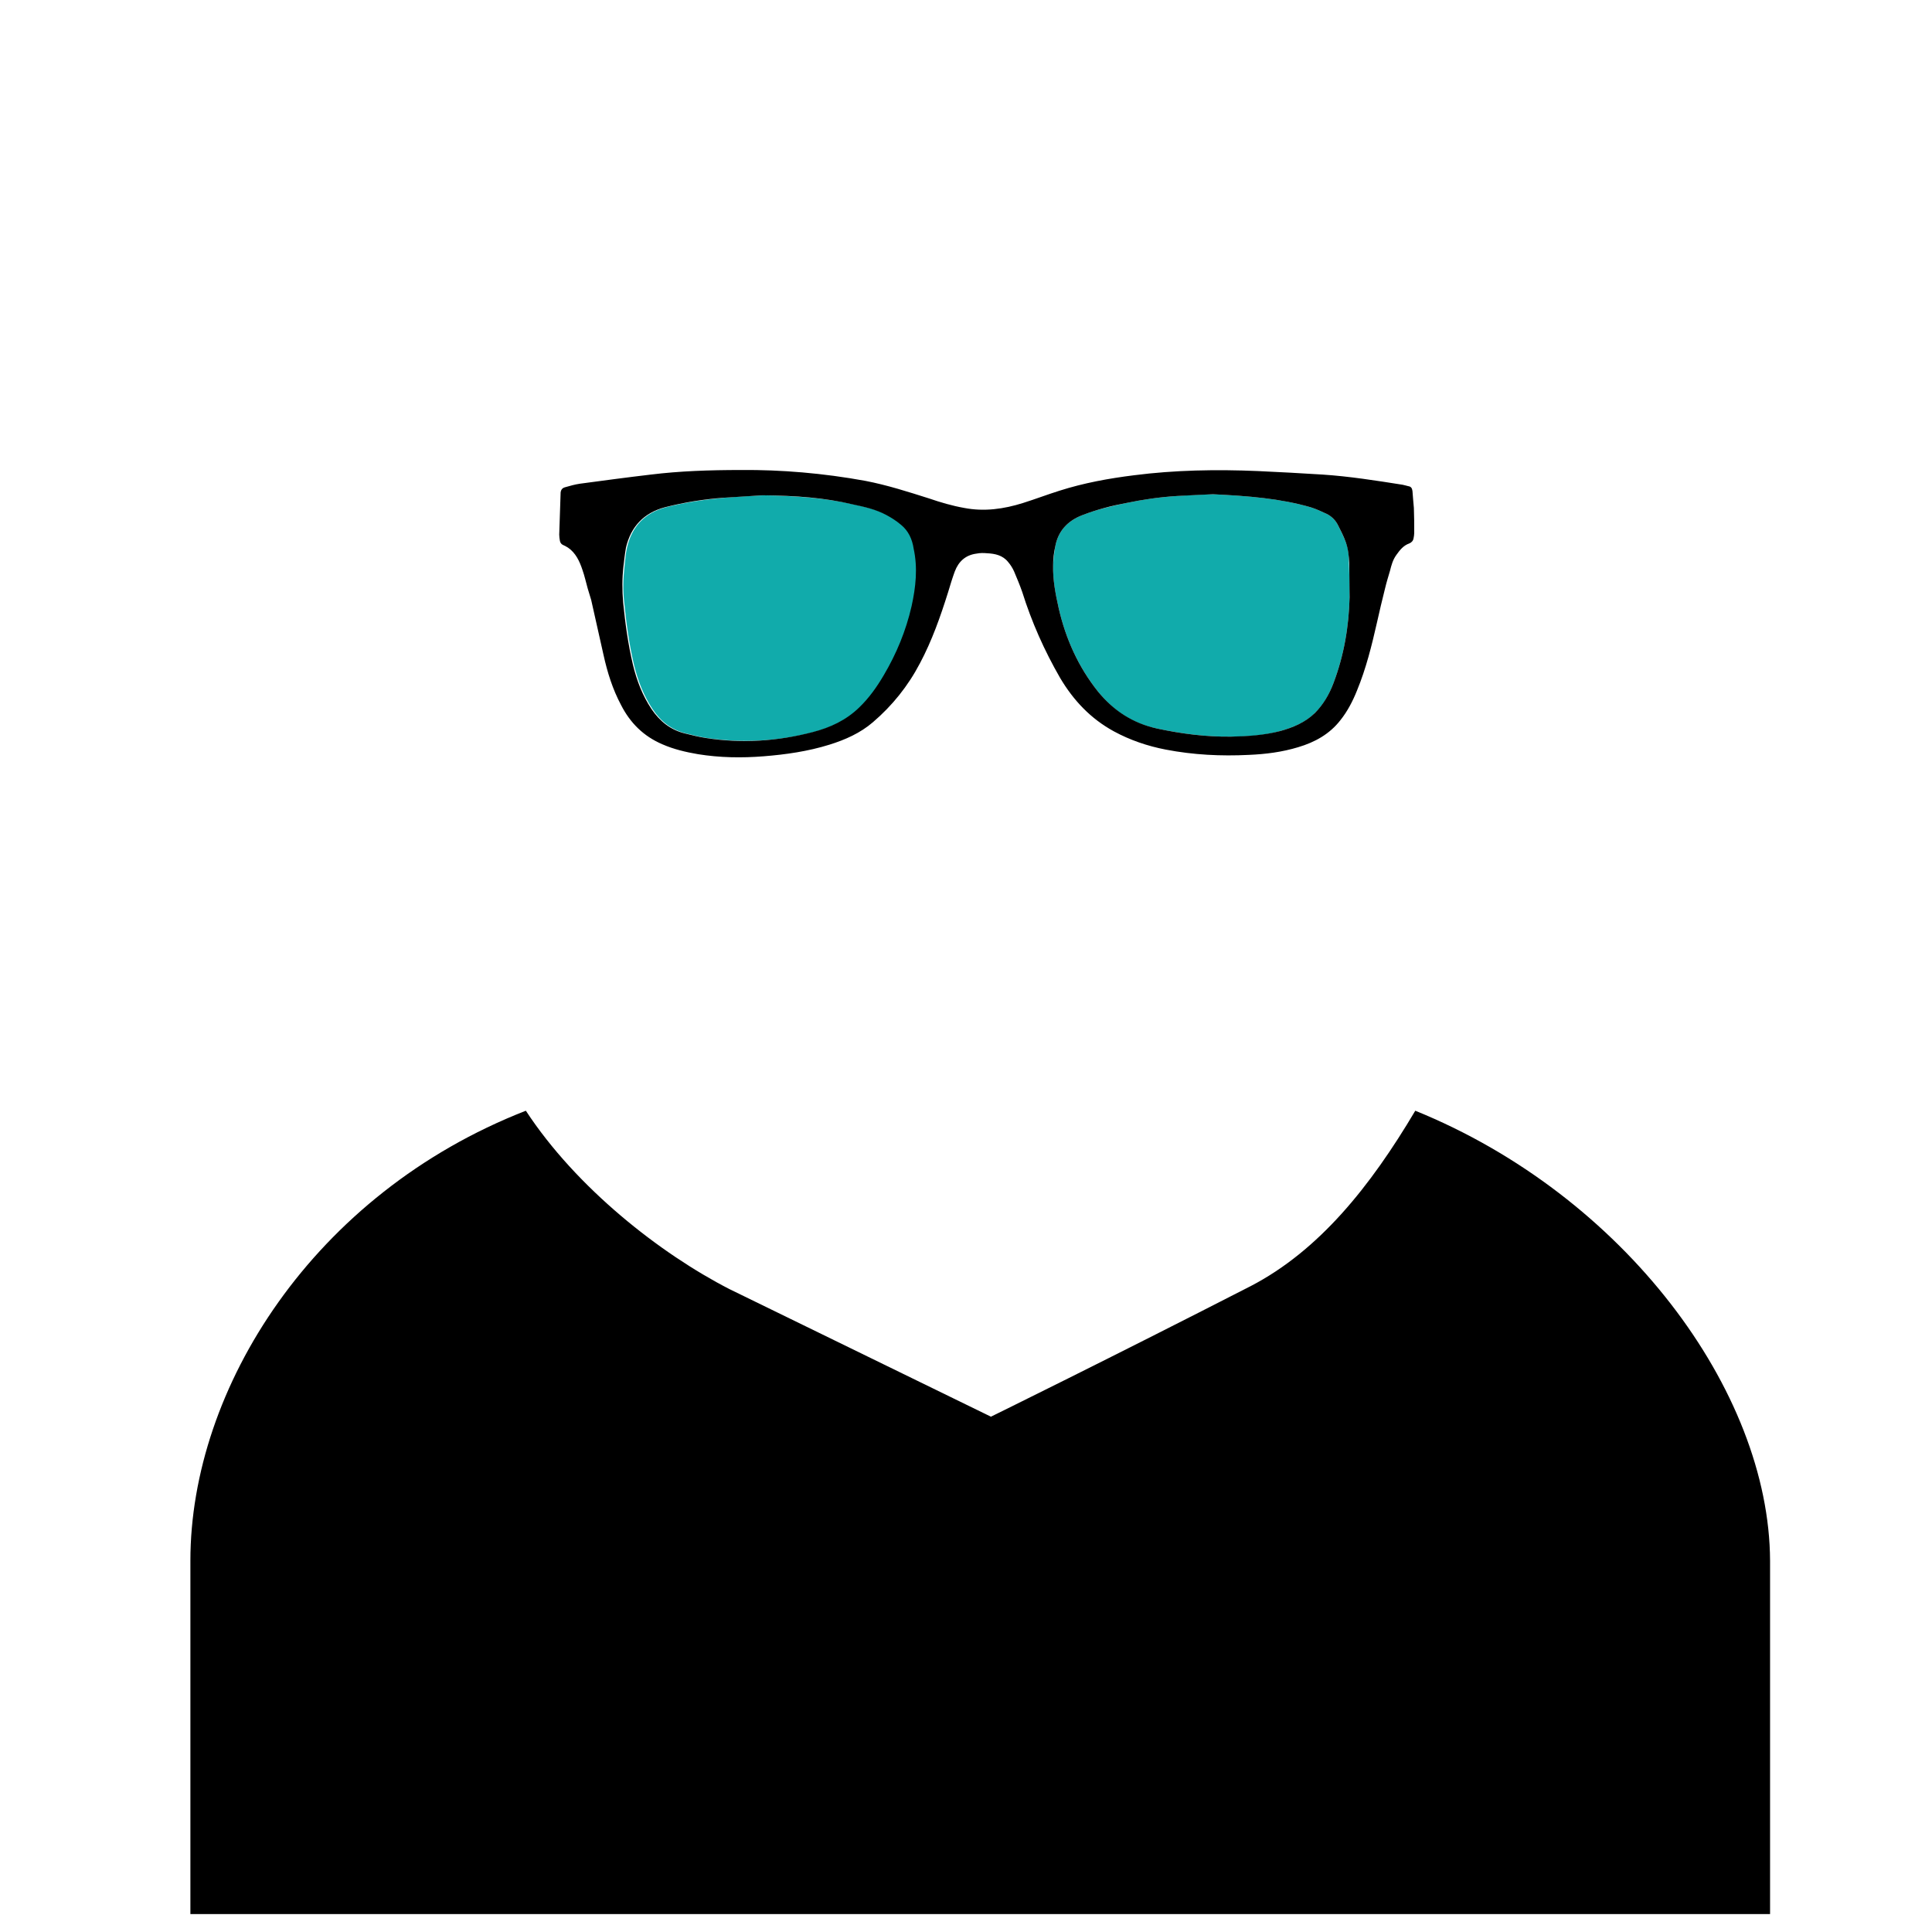
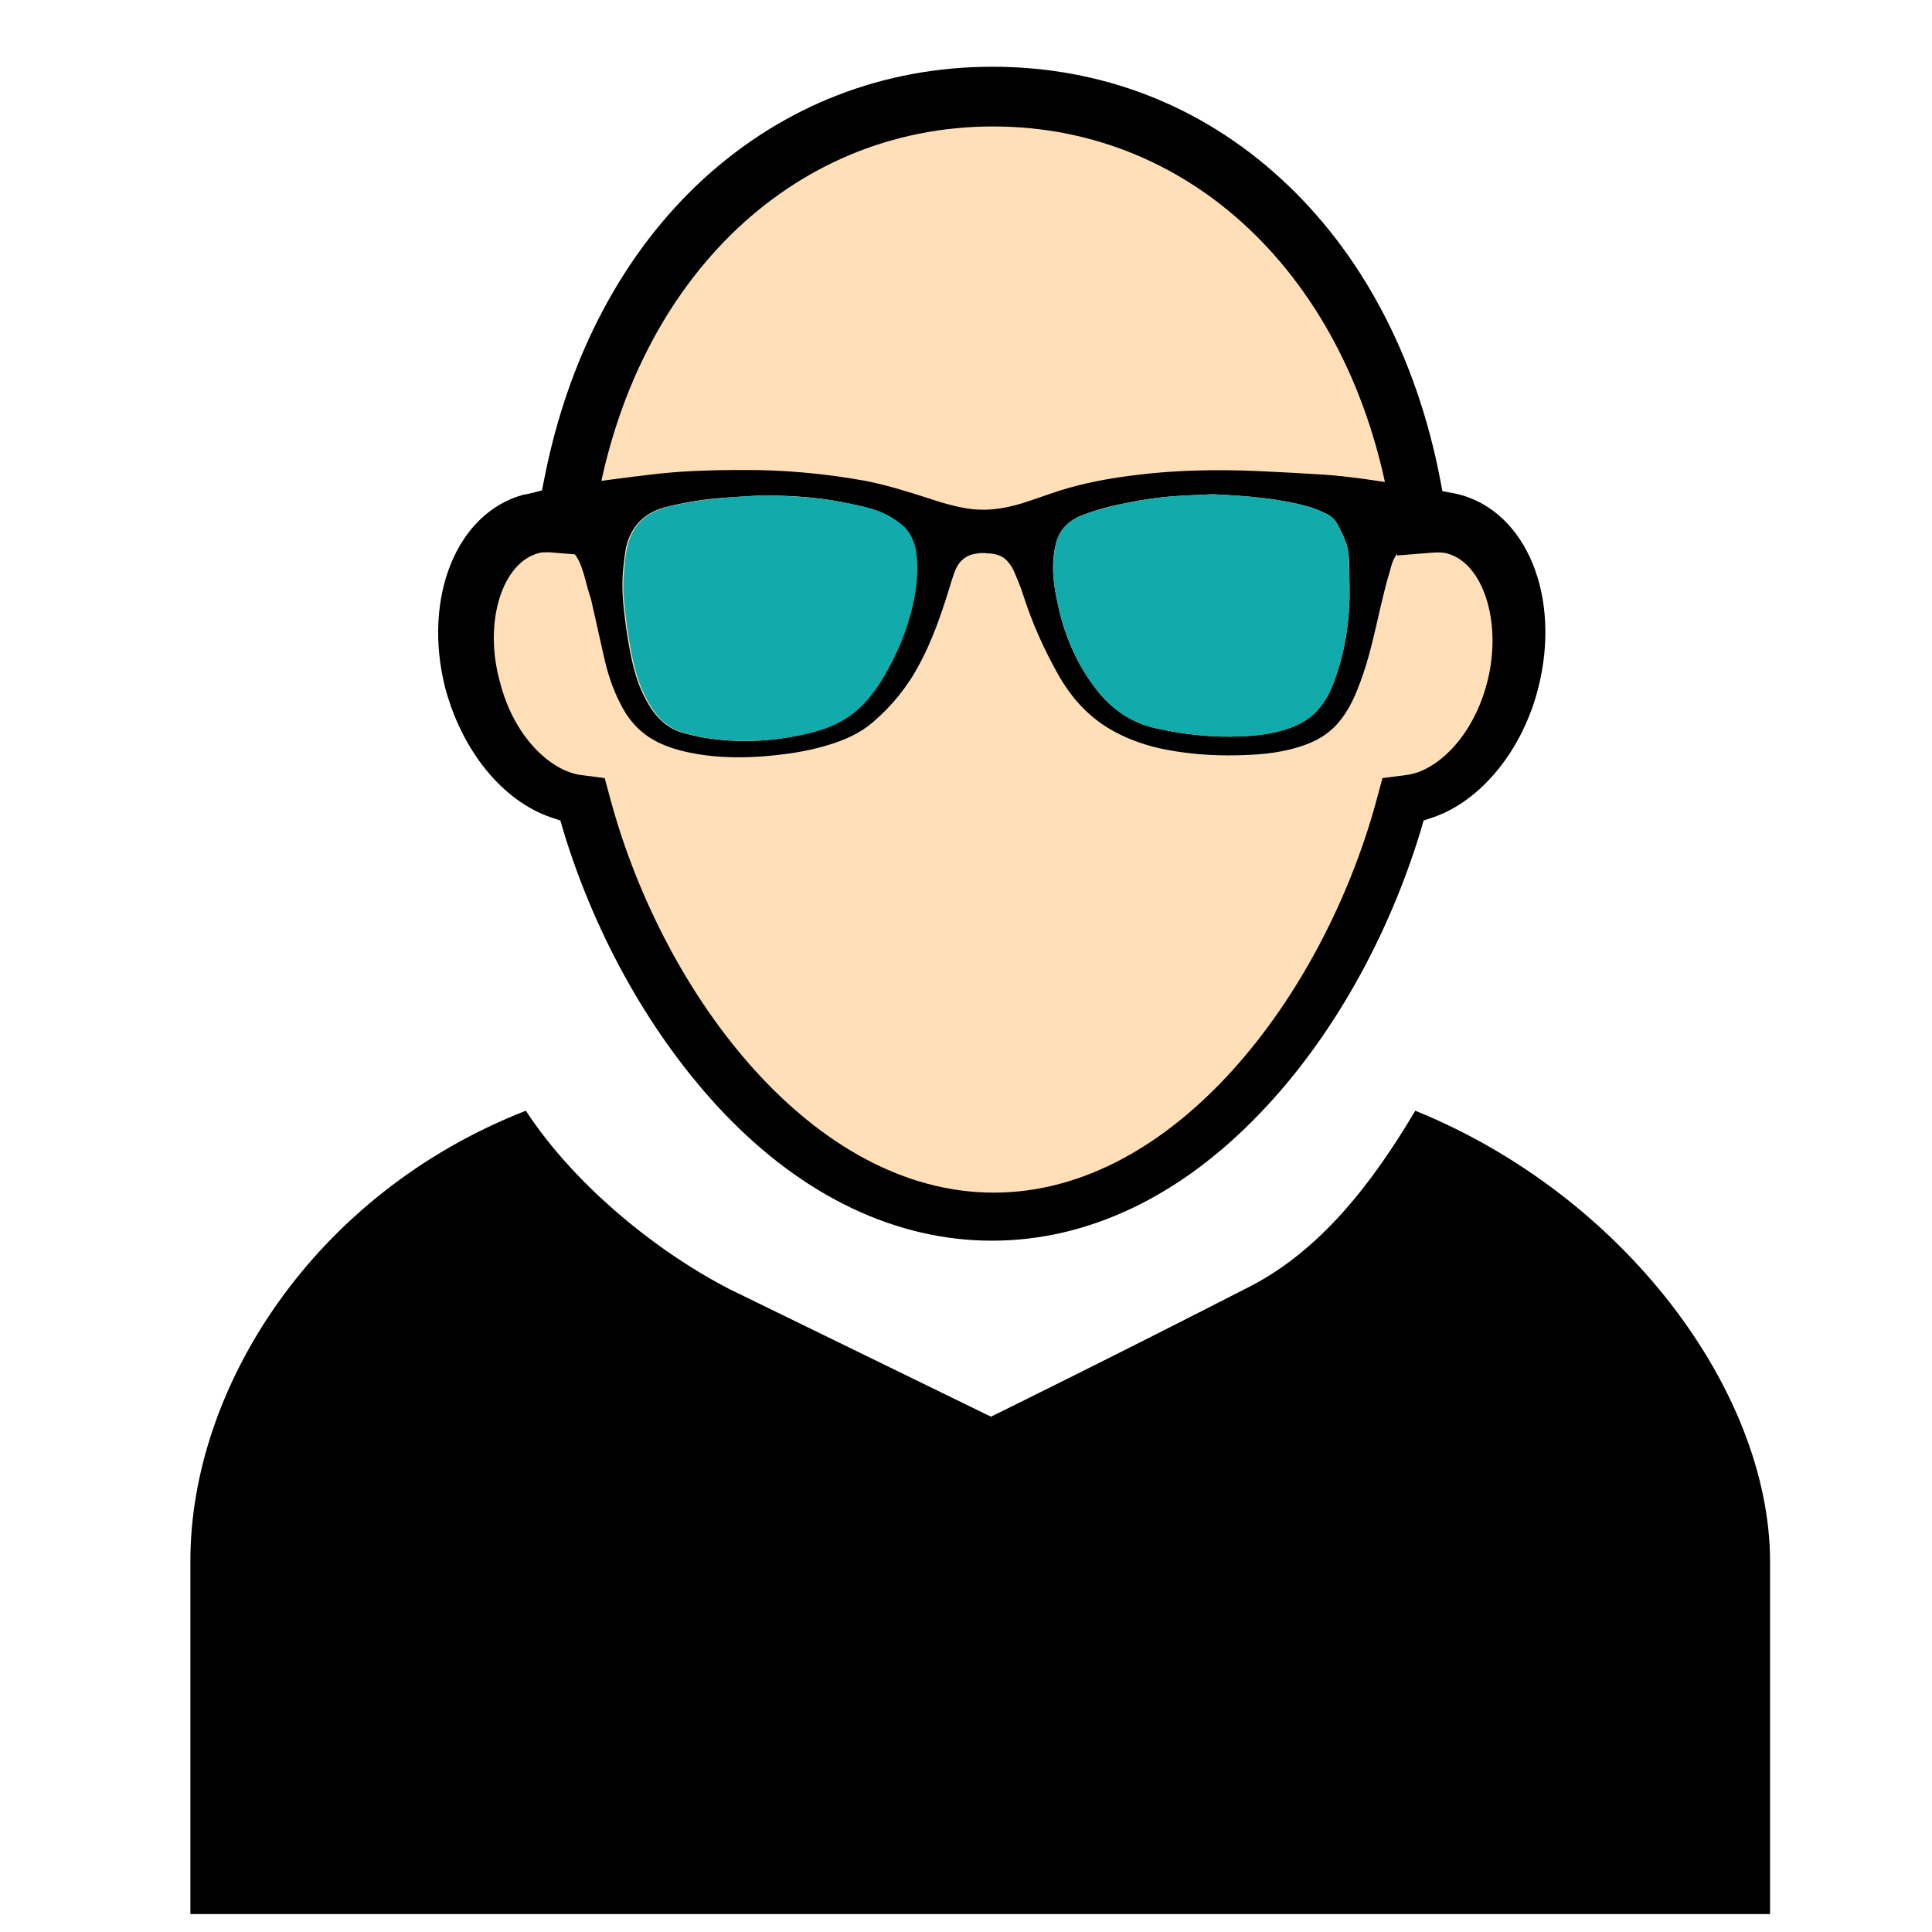
<svg xmlns="http://www.w3.org/2000/svg" version="1.1" id="Capa_1" x="0px" y="0px" viewBox="0 0 550 550" style="enable-background:new 0 0 550 550;" xml:space="preserve">
  <style type="text/css">
- 	.lense{fill:rgb(17,171,171);}
-     #head{fill:rgb(255,255,255);}
- </style>
-   <path id="head" d="M412.5,140c-0.2,0-0.3-0.1-0.5-0.1c-0.1,0-0.3-0.1-0.4-0.1l-3.7-0.7l-0.7-3.7c-6.7-34.5-22.1-63.8-44.8-84.7  c-22.6-20.8-50.7-31.7-81.4-31.7c-30.7,0-58.8,11-81.4,31.7c-22.6,20.8-38.1,50.1-44.9,84.7l-0.7,3.5l-3.6,0.9  c-0.3,0.1-0.9,0.2-1.6,0.3c-18.8,5.1-28.5,29-22.1,54.6c4.8,18,16.2,32,29.8,36.7l2.7,0.9l0.8,2.8c9.3,30.7,25.4,59,45.2,79.9  c22.5,23.7,48.7,36.2,75.7,36.2c27,0,53.2-12.5,75.7-36.2c19.9-20.8,35.9-49.2,45.2-79.9l0.8-2.8l2.7-0.9  c13.6-4.7,25.2-19.1,29.6-36.5C441.5,169,431.6,144.9,412.5,140z M420.6,192.9c-4,15.9-14.4,25.4-22.7,26.5l-6.9,0.9l-1.8,6.7  c-15,54.9-56.8,110.6-107.8,110.6S188.5,281.9,173.5,227l-1.8-6.7l-6.9-0.9c-8.2-1.2-18.7-10.5-22.7-26.5  c-4.6-16.8,0.7-33.7,11.1-36.3c0.6-0.2,1.4-0.2,2.3-0.2c0.6,0,1.2,0,1.8,0.1l9.9,0.8l1.5-9.8c9.9-66.7,55.1-111.6,112.5-111.6  c57.4,0,102.5,44.9,112.5,111.6l1.5,9.8l9.9-0.8c1.5-0.1,3-0.1,4,0.2C419.4,159.3,424.8,176.2,420.6,192.9z" />
-   <path id="t-shirt" d="M402.9,316.2c-12.8,21.6-27.4,39.8-46.8,49.9c-40.2,20.6-74,37.2-74,37.2L207.7,367  c-19.7-10.1-43.6-28.8-58-50.8c-60.5,23.6-95.5,79-95.5,128.1v100.6h449.7c0,0,0-49.4,0-100.6C503.7,395.9,462.3,340.3,402.9,316.2z  " />
-   <path id="lense-left" class="lense" d="M256.8,149.4c-1.3-1.1-2.7-2-4.2-2.8c-3-1.6-6.3-2.3-9.5-3c-8-1.8-16.1-2.4-25.7-2.6  c-2.7,0.2-6.9,0.3-11.1,0.7c-5.6,0.5-11.2,1.3-16.7,2.7c-6,1.6-9.7,5.4-11.1,11.5c-0.4,1.7-0.5,3.5-0.7,5.2  c-0.4,3.5-0.5,6.9-0.1,10.4c0.6,6,1.4,11.9,2.8,17.8c1.1,4.5,2.7,8.7,5.3,12.6c2.3,3.5,5.4,5.9,9.5,6.9c2,0.5,4,1,6,1.3  c10.2,1.5,20.4,0.9,30.4-1.7c4.9-1.3,9.4-3.4,13.2-7c2.8-2.7,5.1-5.9,7-9.2c3.6-6.2,6.3-12.7,7.9-19.6c1.3-5.4,1.8-10.9,0.9-16.4  C260,153.5,258.9,151.1,256.8,149.4z" />
-   <path id="lense-right" class="lense" d="M383.1,154.3c-0.6-1.6-1.4-3.2-2.2-4.8c-0.7-1.4-1.8-2.5-3.2-3.2c-1.5-0.7-3-1.4-4.6-1.9  c-8.7-2.5-17.6-3.2-27.8-3.7c-2.6,0.1-6.4,0.2-10.2,0.5c-4.9,0.3-9.7,1-14.5,2c-4.3,0.9-8.6,1.9-12.6,3.5c-4.1,1.6-6.8,4.5-7.6,8.9  c-0.3,1.8-0.5,3.6-0.6,5.4c-0.1,4.2,0.7,8.2,1.6,12.2c2,8.7,5.6,16.7,11.2,23.7c4.4,5.5,9.9,9.1,16.8,10.5c7,1.5,14,2.4,21.1,2.3  c4.7,0,9.4-0.3,14-1.6c3.6-1,7.1-2.4,9.8-5.1c2.5-2.4,4.1-5.3,5.3-8.5c3-7.9,4.4-16.1,4.6-24.5c0.1-3.2-0.1-6.4-0.2-9.7  C384,158.3,383.9,156.2,383.1,154.3z" />
+         .lense{fill:rgb(17,171,171);}
+     </style>
+   <path fill="#FFDFB8" id="face" d="m414,141c-0.2,0 -0.3,-0.1 -0.5,-0.1c-0.1,0 -0.3,-0.1 -0.4,-0.1l-3.7,-0.7l-0.7,-3.7c-6.7,-34.5 -22.1,-63.8 -44.8,-84.7c-22.6,-20.8 -50.7,-31.7 -81.4,-31.7c-30.7,0 -58.8,11 -81.4,31.7c-22.6,20.8 -38.1,50.1 -44.9,84.7l-0.7,3.5l-3.6,0.9c-0.3,0.1 -0.9,0.2 -1.6,0.3c-18.8,5.1 -28.5,29 -22.1,54.6c4.8,18 16.2,32 29.8,36.7l2.7,0.9l0.8,2.8c9.3,30.7 25.4,59 45.2,79.9c22.5,23.7 48.7,36.2 75.7,36.2c27,0 53.2,-12.5 75.7,-36.2c19.9,-20.8 35.9,-49.2 45.2,-79.9l0.8,-2.8l2.7,-0.9c13.6,-4.7 25.2,-19.1 29.6,-36.5c6.6,-25.9 -3.3,-50 -22.4,-54.9z" />
+   <path id="t-shirt" d="m402.9,316.2c-12.8,21.6 -27.4,39.8 -46.8,49.9c-40.2,20.6 -74,37.2 -74,37.2l-74.4,-36.3c-19.7,-10.1 -43.6,-28.8 -58,-50.8c-60.5,23.6 -95.5,79 -95.5,128.1l0,100.6l449.7,0c0,0 0,-49.4 0,-100.6c-0.2,-48.4 -41.6,-104 -101,-128.1z" />
  <g id="glasses">
-     <path d="M402.1,139.8c-0.1-0.8-0.4-1.3-1.2-1.4c-0.5-0.1-1-0.3-1.6-0.4c-7.6-1.2-15.2-2.4-22.8-2.9c-6.1-0.4-12.2-0.7-18.4-1   c-11.8-0.5-23.6-0.3-35.3,1.2c-7.2,0.9-14.3,2.2-21.2,4.4c-3.5,1.1-6.9,2.4-10.4,3.5c-5.4,1.7-11,2.5-16.7,1.4   c-3.4-0.6-6.8-1.6-10-2.7c-6-1.9-11.9-3.8-18.1-5c-12-2.2-24.1-3.2-35.4-3.1c-9.2,0-17.5,0.3-25.7,1.3c-6.8,0.8-13.5,1.7-20.2,2.6   c-1.4,0.2-2.8,0.6-4.2,1c-0.8,0.2-1.2,0.7-1.3,1.5c-0.1,4-0.3,8-0.4,12c0,0.6,0.1,1.2,0.2,1.8c0.1,0.5,0.4,0.9,0.8,1.1   c0.5,0.2,1,0.5,1.5,0.8c2.2,1.5,3.3,3.9,4.1,6.3c0.6,1.7,1,3.5,1.5,5.3c0.3,1.1,0.7,2.2,1,3.3c1.2,5.2,2.3,10.4,3.5,15.6   c1.1,5,2.6,9.8,5,14.3c2.6,5.1,6.4,8.9,11.8,11.2c3.2,1.4,6.6,2.2,10.1,2.8c6.2,1,12.4,1.1,18.7,0.6c6.3-0.5,12.6-1.4,18.7-3.3   c4.5-1.4,8.8-3.3,12.4-6.4c5.5-4.7,10-10.3,13.4-16.8c3.4-6.4,5.8-13.2,8-20.2c0.6-2,1.2-4,1.9-5.9c1.1-2.9,3.1-4.7,6.2-5.1   c1-0.2,2-0.2,3-0.1c2.3,0.1,4.5,0.6,6,2.5c0.7,0.8,1.3,1.8,1.7,2.7c0.8,1.9,1.6,3.8,2.3,5.8c2.7,8.6,6.3,16.7,10.8,24.5   c3.8,6.4,8.7,11.6,15.3,15.2c4.6,2.5,9.6,4.2,14.8,5.2c7.8,1.5,15.7,1.9,23.6,1.5c4.8-0.2,9.5-0.8,14.1-2.2c4.7-1.4,8.9-3.7,12-7.7   c2-2.5,3.5-5.4,4.7-8.4c2.6-6.3,4.2-12.8,5.7-19.4c0.7-3.2,1.5-6.5,2.3-9.7c0.4-1.7,0.9-3.3,1.4-5c0.4-1.6,0.8-3.1,1.8-4.5   c1-1.4,2-2.7,3.7-3.3c0.7-0.3,1.1-0.8,1.2-1.4c0.1-0.5,0.2-1.1,0.2-1.6c0-2.4,0-4.8-0.1-7.1C402.4,143.2,402.2,141.5,402.1,139.8    M259.5,172.6c-1.6,7-4.3,13.5-7.9,19.6c-2,3.4-4.2,6.5-7,9.2c-3.7,3.6-8.2,5.7-13.2,7c-10,2.6-20.1,3.3-30.4,1.7   c-2-0.3-4-0.8-6-1.3c-4.1-1-7.1-3.4-9.5-6.9c-2.6-3.9-4.2-8.1-5.3-12.6c-1.4-5.9-2.2-11.8-2.8-17.8c-0.3-3.5-0.3-6.9,0.1-10.4   c0.2-1.7,0.4-3.5,0.7-5.2c1.4-6,5.1-9.9,11.1-11.5c5.5-1.4,11.1-2.3,16.7-2.7c4.2-0.3,8.4-0.5,11.1-0.7c9.6,0.1,17.7,0.7,25.7,2.6   c3.3,0.7,6.5,1.4,9.5,3c1.5,0.8,2.9,1.7,4.2,2.8c2.1,1.7,3.2,4.1,3.6,6.8C261.3,161.7,260.7,167.2,259.5,172.6 M384.2,170   c-0.2,8.4-1.6,16.6-4.6,24.5c-1.2,3.2-2.9,6.1-5.3,8.5c-2.8,2.7-6.2,4.1-9.8,5.1c-4.6,1.2-9.3,1.5-14,1.6   c-7.1,0.1-14.1-0.8-21.1-2.3c-6.9-1.5-12.4-5.1-16.8-10.5c-5.6-7-9.2-15-11.2-23.7c-0.9-4-1.7-8.1-1.6-12.2c0-1.8,0.2-3.6,0.6-5.4   c0.8-4.4,3.5-7.3,7.6-8.9c4.1-1.6,8.3-2.7,12.6-3.5c4.8-1,9.6-1.7,14.5-2c3.8-0.2,7.6-0.4,10.2-0.5c10.2,0.5,19.1,1.2,27.8,3.7   c1.6,0.5,3.1,1.2,4.6,1.9c1.4,0.7,2.5,1.8,3.2,3.2c0.8,1.6,1.6,3.1,2.2,4.8c0.7,1.9,0.9,4,1,6C384.1,163.5,384.2,166.8,384.2,170" />
+     <path id="frames" d="m402.1,139.8c-0.1,-0.8 -0.4,-1.3 -1.2,-1.4c-0.5,-0.1 -1,-0.3 -1.6,-0.4c-7.6,-1.2 -15.2,-2.4 -22.8,-2.9c-6.1,-0.4 -12.2,-0.7 -18.4,-1c-11.8,-0.5 -23.6,-0.3 -35.3,1.2c-7.2,0.9 -14.3,2.2 -21.2,4.4c-3.5,1.1 -6.9,2.4 -10.4,3.5c-5.4,1.7 -11,2.5 -16.7,1.4c-3.4,-0.6 -6.8,-1.6 -10,-2.7c-6,-1.9 -11.9,-3.8 -18.1,-5c-12,-2.2 -24.1,-3.2 -35.4,-3.1c-9.2,0 -17.5,0.3 -25.7,1.3c-6.8,0.8 -13.5,1.7 -20.2,2.6c-1.4,0.2 -2.8,0.6 -4.2,1c-0.8,0.2 -1.2,0.7 -1.3,1.5c-0.1,4 -0.3,8 -0.4,12c0,0.6 0.1,1.2 0.2,1.8c0.1,0.5 0.4,0.9 0.8,1.1c0.5,0.2 1,0.5 1.5,0.8c2.2,1.5 3.3,3.9 4.1,6.3c0.6,1.7 1,3.5 1.5,5.3c0.3,1.1 0.7,2.2 1,3.3c1.2,5.2 2.3,10.4 3.5,15.6c1.1,5 2.6,9.8 5,14.3c2.6,5.1 6.4,8.9 11.8,11.2c3.2,1.4 6.6,2.2 10.1,2.8c6.2,1 12.4,1.1 18.7,0.6c6.3,-0.5 12.6,-1.4 18.7,-3.3c4.5,-1.4 8.8,-3.3 12.4,-6.4c5.5,-4.7 10,-10.3 13.4,-16.8c3.4,-6.4 5.8,-13.2 8,-20.2c0.6,-2 1.2,-4 1.9,-5.9c1.1,-2.9 3.1,-4.7 6.2,-5.1c1,-0.2 2,-0.2 3,-0.1c2.3,0.1 4.5,0.6 6,2.5c0.7,0.8 1.3,1.8 1.7,2.7c0.8,1.9 1.6,3.8 2.3,5.8c2.7,8.6 6.3,16.7 10.8,24.5c3.8,6.4 8.7,11.6 15.3,15.2c4.6,2.5 9.6,4.2 14.8,5.2c7.8,1.5 15.7,1.9 23.6,1.5c4.8,-0.2 9.5,-0.8 14.1,-2.2c4.7,-1.4 8.9,-3.7 12,-7.7c2,-2.5 3.5,-5.4 4.7,-8.4c2.6,-6.3 4.2,-12.8 5.7,-19.4c0.7,-3.2 1.5,-6.5 2.3,-9.7c0.4,-1.7 0.9,-3.3 1.4,-5c0.4,-1.6 0.8,-3.1 1.8,-4.5c1,-1.4 2,-2.7 3.7,-3.3c0.7,-0.3 1.1,-0.8 1.2,-1.4c0.1,-0.5 0.2,-1.1 0.2,-1.6c0,-2.4 0,-4.8 -0.1,-7.1c-0.1,-1.4 -0.3,-3.1 -0.4,-4.8m-142.6,32.8c-1.6,7 -4.3,13.5 -7.9,19.6c-2,3.4 -4.2,6.5 -7,9.2c-3.7,3.6 -8.2,5.7 -13.2,7c-10,2.6 -20.1,3.3 -30.4,1.7c-2,-0.3 -4,-0.8 -6,-1.3c-4.1,-1 -7.1,-3.4 -9.5,-6.9c-2.6,-3.9 -4.2,-8.1 -5.3,-12.6c-1.4,-5.9 -2.2,-11.8 -2.8,-17.8c-0.3,-3.5 -0.3,-6.9 0.1,-10.4c0.2,-1.7 0.4,-3.5 0.7,-5.2c1.4,-6 5.1,-9.9 11.1,-11.5c5.5,-1.4 11.1,-2.3 16.7,-2.7c4.2,-0.3 8.4,-0.5 11.1,-0.7c9.6,0.1 17.7,0.7 25.7,2.6c3.3,0.7 6.5,1.4 9.5,3c1.5,0.8 2.9,1.7 4.2,2.8c2.1,1.7 3.2,4.1 3.6,6.8c1.2,5.5 0.6,11 -0.6,16.4m124.7,-2.6c-0.2,8.4 -1.6,16.6 -4.6,24.5c-1.2,3.2 -2.9,6.1 -5.3,8.5c-2.8,2.7 -6.2,4.1 -9.8,5.1c-4.6,1.2 -9.3,1.5 -14,1.6c-7.1,0.1 -14.1,-0.8 -21.1,-2.3c-6.9,-1.5 -12.4,-5.1 -16.8,-10.5c-5.6,-7 -9.2,-15 -11.2,-23.7c-0.9,-4 -1.7,-8.1 -1.6,-12.2c0,-1.8 0.2,-3.6 0.6,-5.4c0.8,-4.4 3.5,-7.3 7.6,-8.9c4.1,-1.6 8.3,-2.7 12.6,-3.5c4.8,-1 9.6,-1.7 14.5,-2c3.8,-0.2 7.6,-0.4 10.2,-0.5c10.2,0.5 19.1,1.2 27.8,3.7c1.6,0.5 3.1,1.2 4.6,1.9c1.4,0.7 2.5,1.8 3.2,3.2c0.8,1.6 1.6,3.1 2.2,4.8c0.7,1.9 0.9,4 1,6c0,3.2 0.1,6.5 0.1,9.7" />
+     <path id="lense-right" class="lense" d="m383.1,154.3c-0.6,-1.6 -1.4,-3.2 -2.2,-4.8c-0.7,-1.4 -1.8,-2.5 -3.2,-3.2c-1.5,-0.7 -3,-1.4 -4.6,-1.9c-8.7,-2.5 -17.6,-3.2 -27.8,-3.7c-2.6,0.1 -6.4,0.2 -10.2,0.5c-4.9,0.3 -9.7,1 -14.5,2c-4.3,0.9 -8.6,1.9 -12.6,3.5c-4.1,1.6 -6.8,4.5 -7.6,8.9c-0.3,1.8 -0.5,3.6 -0.6,5.4c-0.1,4.2 0.7,8.2 1.6,12.2c2,8.7 5.6,16.7 11.2,23.7c4.4,5.5 9.9,9.1 16.8,10.5c7,1.5 14,2.4 21.1,2.3c4.7,0 9.4,-0.3 14,-1.6c3.6,-1 7.1,-2.4 9.8,-5.1c2.5,-2.4 4.1,-5.3 5.3,-8.5c3,-7.9 4.4,-16.1 4.6,-24.5c0.1,-3.2 -0.1,-6.4 -0.2,-9.7c0,-2 -0.1,-4.1 -0.9,-6z" fill="rgb(17,171,171)" />
+     <path id="lense-left" class="lense" d="m256.8,149.4c-1.3,-1.1 -2.7,-2 -4.2,-2.8c-3,-1.6 -6.3,-2.3 -9.5,-3c-8,-1.8 -16.1,-2.4 -25.7,-2.6c-2.7,0.2 -6.9,0.3 -11.1,0.7c-5.6,0.5 -11.2,1.3 -16.7,2.7c-6,1.6 -9.7,5.4 -11.1,11.5c-0.4,1.7 -0.5,3.5 -0.7,5.2c-0.4,3.5 -0.5,6.9 -0.1,10.4c0.6,6 1.4,11.9 2.8,17.8c1.1,4.5 2.7,8.7 5.3,12.6c2.3,3.5 5.4,5.9 9.5,6.9c2,0.5 4,1 6,1.3c10.2,1.5 20.4,0.9 30.4,-1.7c4.9,-1.3 9.4,-3.4 13.2,-7c2.8,-2.7 5.1,-5.9 7,-9.2c3.6,-6.2 6.3,-12.7 7.9,-19.6c1.3,-5.4 1.8,-10.9 0.9,-16.4c-0.7,-2.7 -1.8,-5.1 -3.9,-6.8z" fill="rgb(17,171,171)" />
  </g>
+   <path fill="rgb(0,0,0)" id="head" d="m415.265,140.728c-0.202,0 -0.303,-0.101 -0.505,-0.101c-0.101,0 -0.303,-0.101 -0.404,-0.101l-3.736,-0.704l-0.707,-3.722c-6.764,-34.708 -22.312,-64.184 -45.23,-85.21c-22.817,-20.925 -51.187,-31.891 -82.182,-31.891c-30.995,0 -59.365,11.066 -82.182,31.891c-22.817,20.925 -38.466,50.402 -45.331,85.21l-0.707,3.521l-3.635,0.905c-0.303,0.101 -0.909,0.201 -1.615,0.302c-18.981,5.131 -28.774,29.175 -22.312,54.929c4.846,18.108 16.356,32.193 30.086,36.921l2.726,0.905l0.808,2.817c9.389,30.885 25.644,59.355 45.634,80.381c22.716,23.843 49.168,36.418 76.427,36.418c27.259,0 53.711,-12.575 76.427,-36.418c20.091,-20.925 36.245,-49.496 45.634,-80.381l0.808,-2.817l2.726,-0.905c13.731,-4.728 25.442,-19.215 29.884,-36.72c6.663,-26.056 -3.332,-50.301 -22.615,-55.231zm8.178,53.218c-4.038,15.996 -14.538,25.553 -22.918,26.66l-6.966,0.905l-1.817,6.74c-15.144,55.231 -57.346,111.266 -108.836,111.266s-93.793,-56.035 -108.937,-111.266l-1.817,-6.74l-6.966,-0.905c-8.279,-1.207 -18.88,-10.563 -22.918,-26.66c-4.644,-16.901 0.707,-33.903 11.207,-36.519c0.606,-0.201 1.413,-0.201 2.322,-0.201c0.606,0 1.212,0 1.817,0.101l9.995,0.805l1.514,-9.859c9.995,-67.102 55.629,-112.272 113.581,-112.272c57.952,0 103.485,45.17 113.581,112.272l1.514,9.859l9.995,-0.805c1.514,-0.101 3.029,-0.101 4.038,0.201c10.399,2.616 15.851,19.617 11.611,36.418z" />
</svg>
